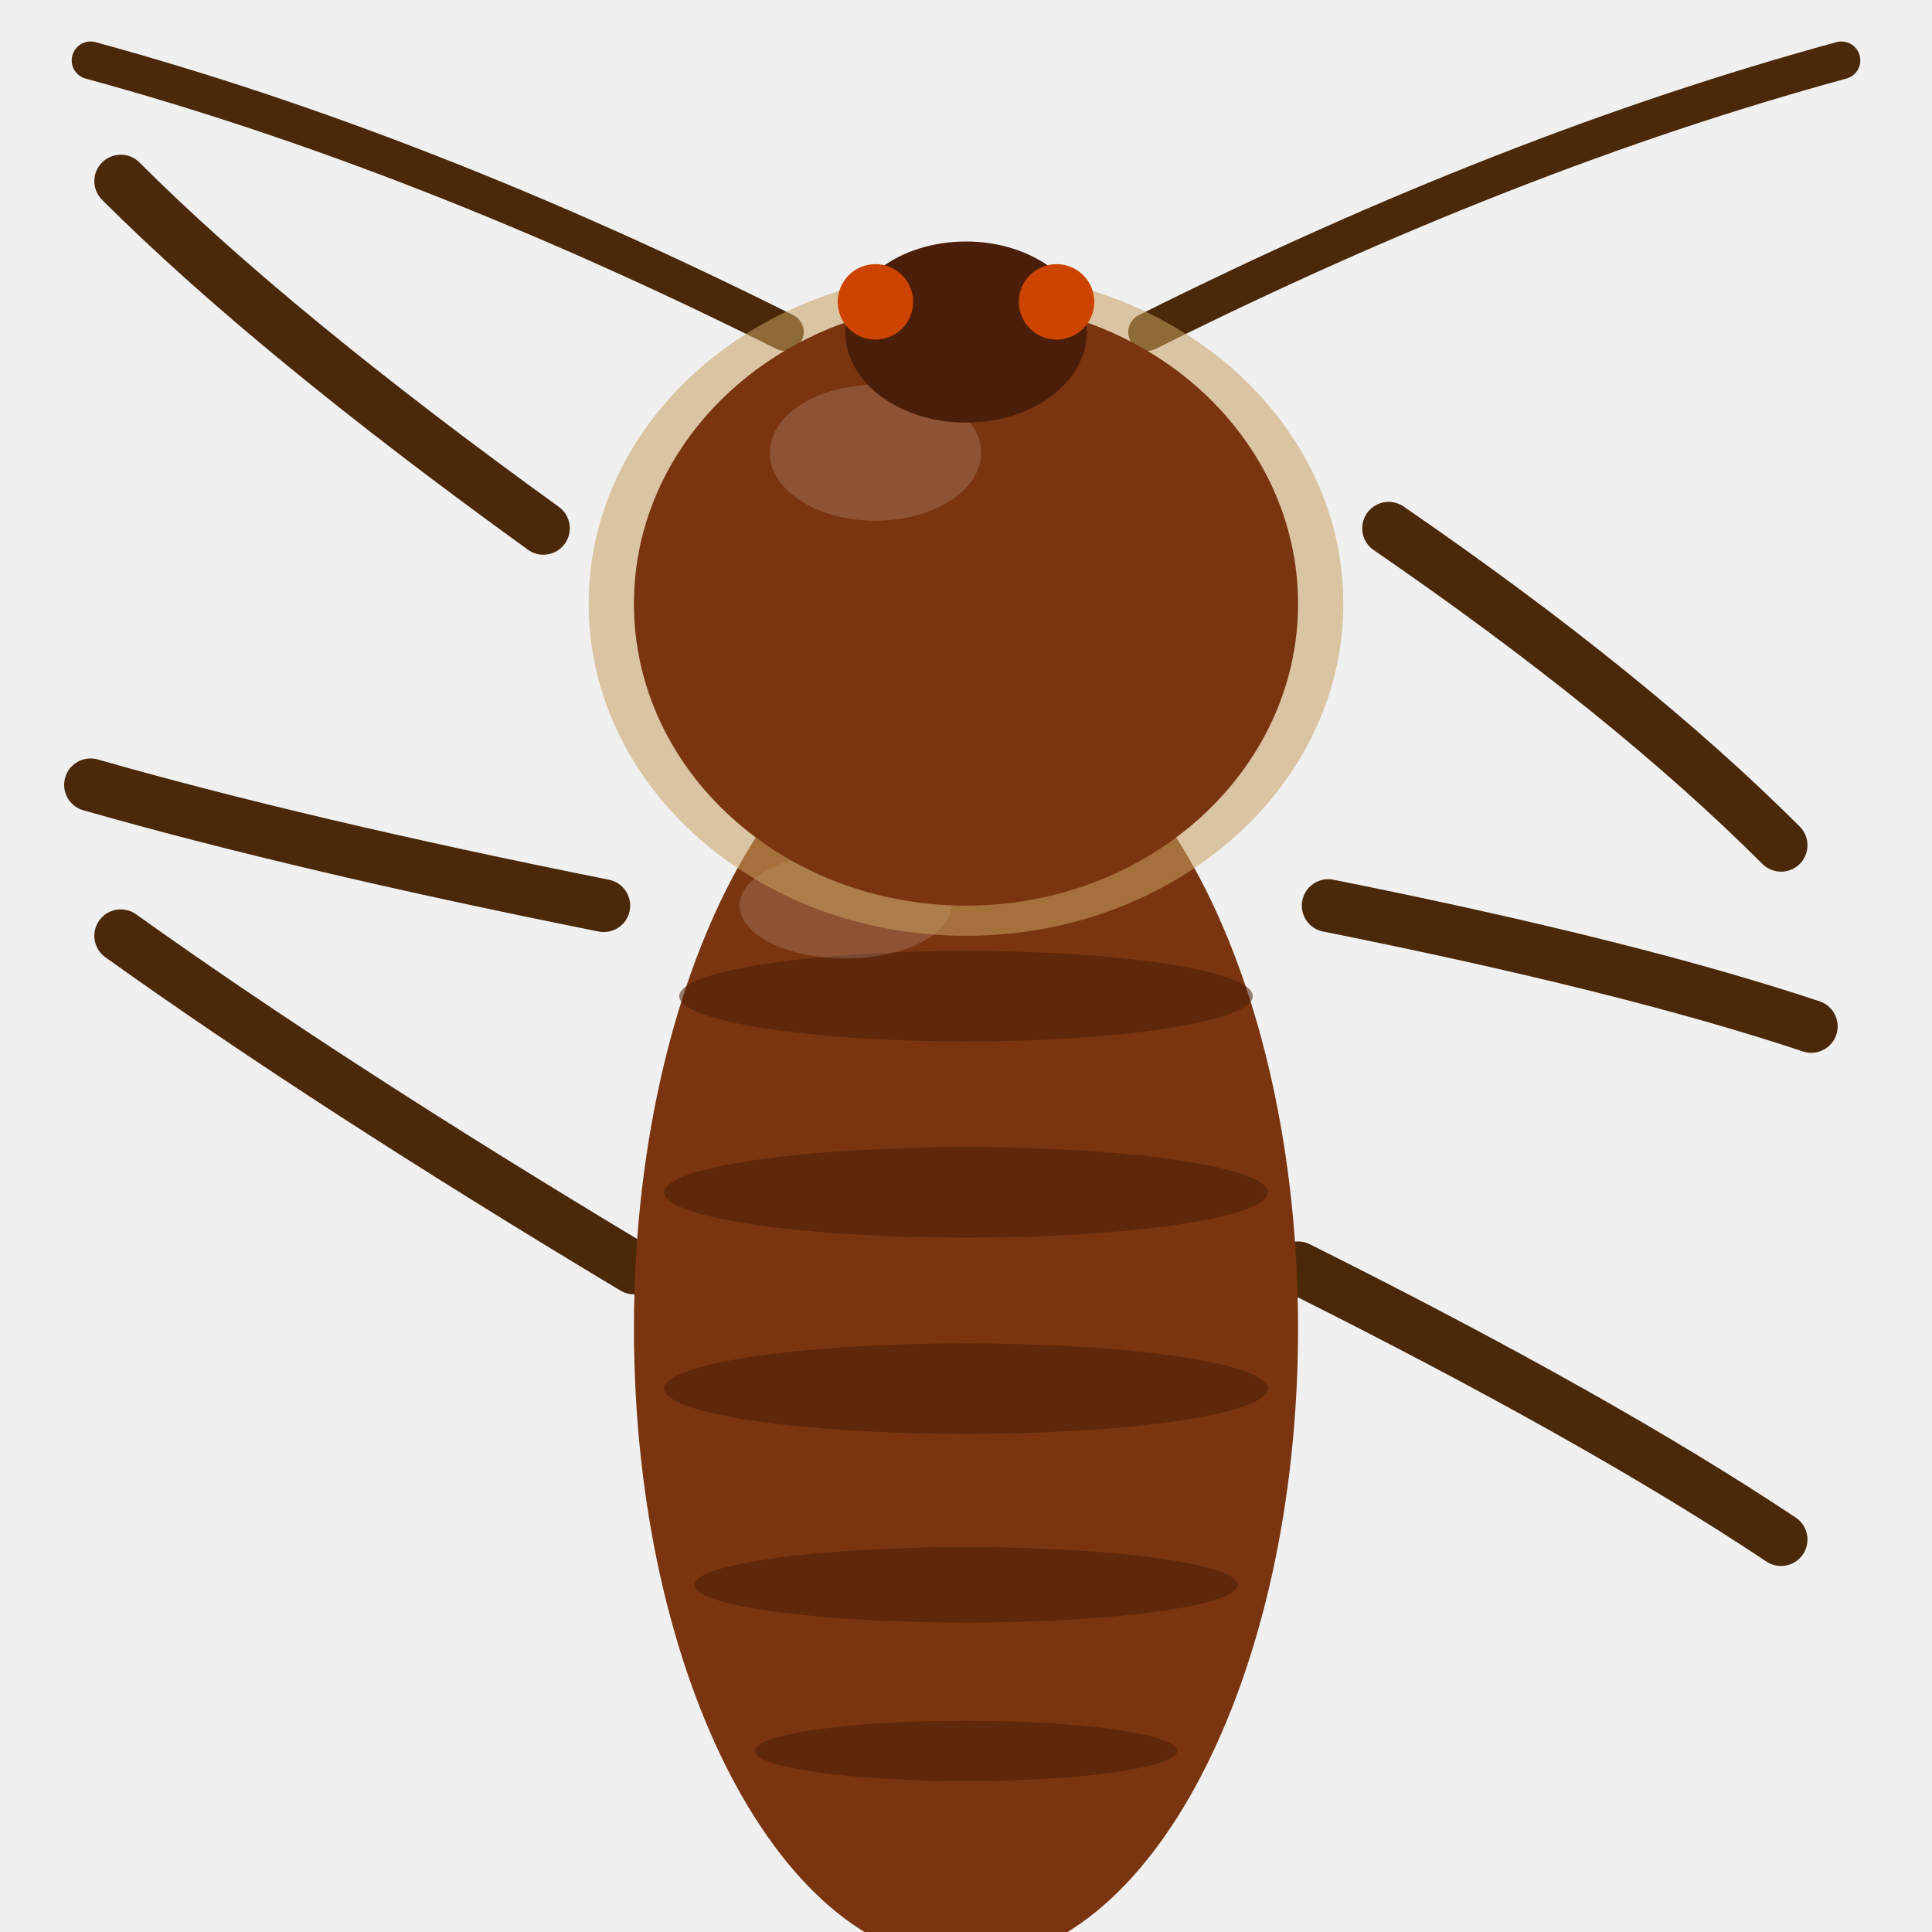
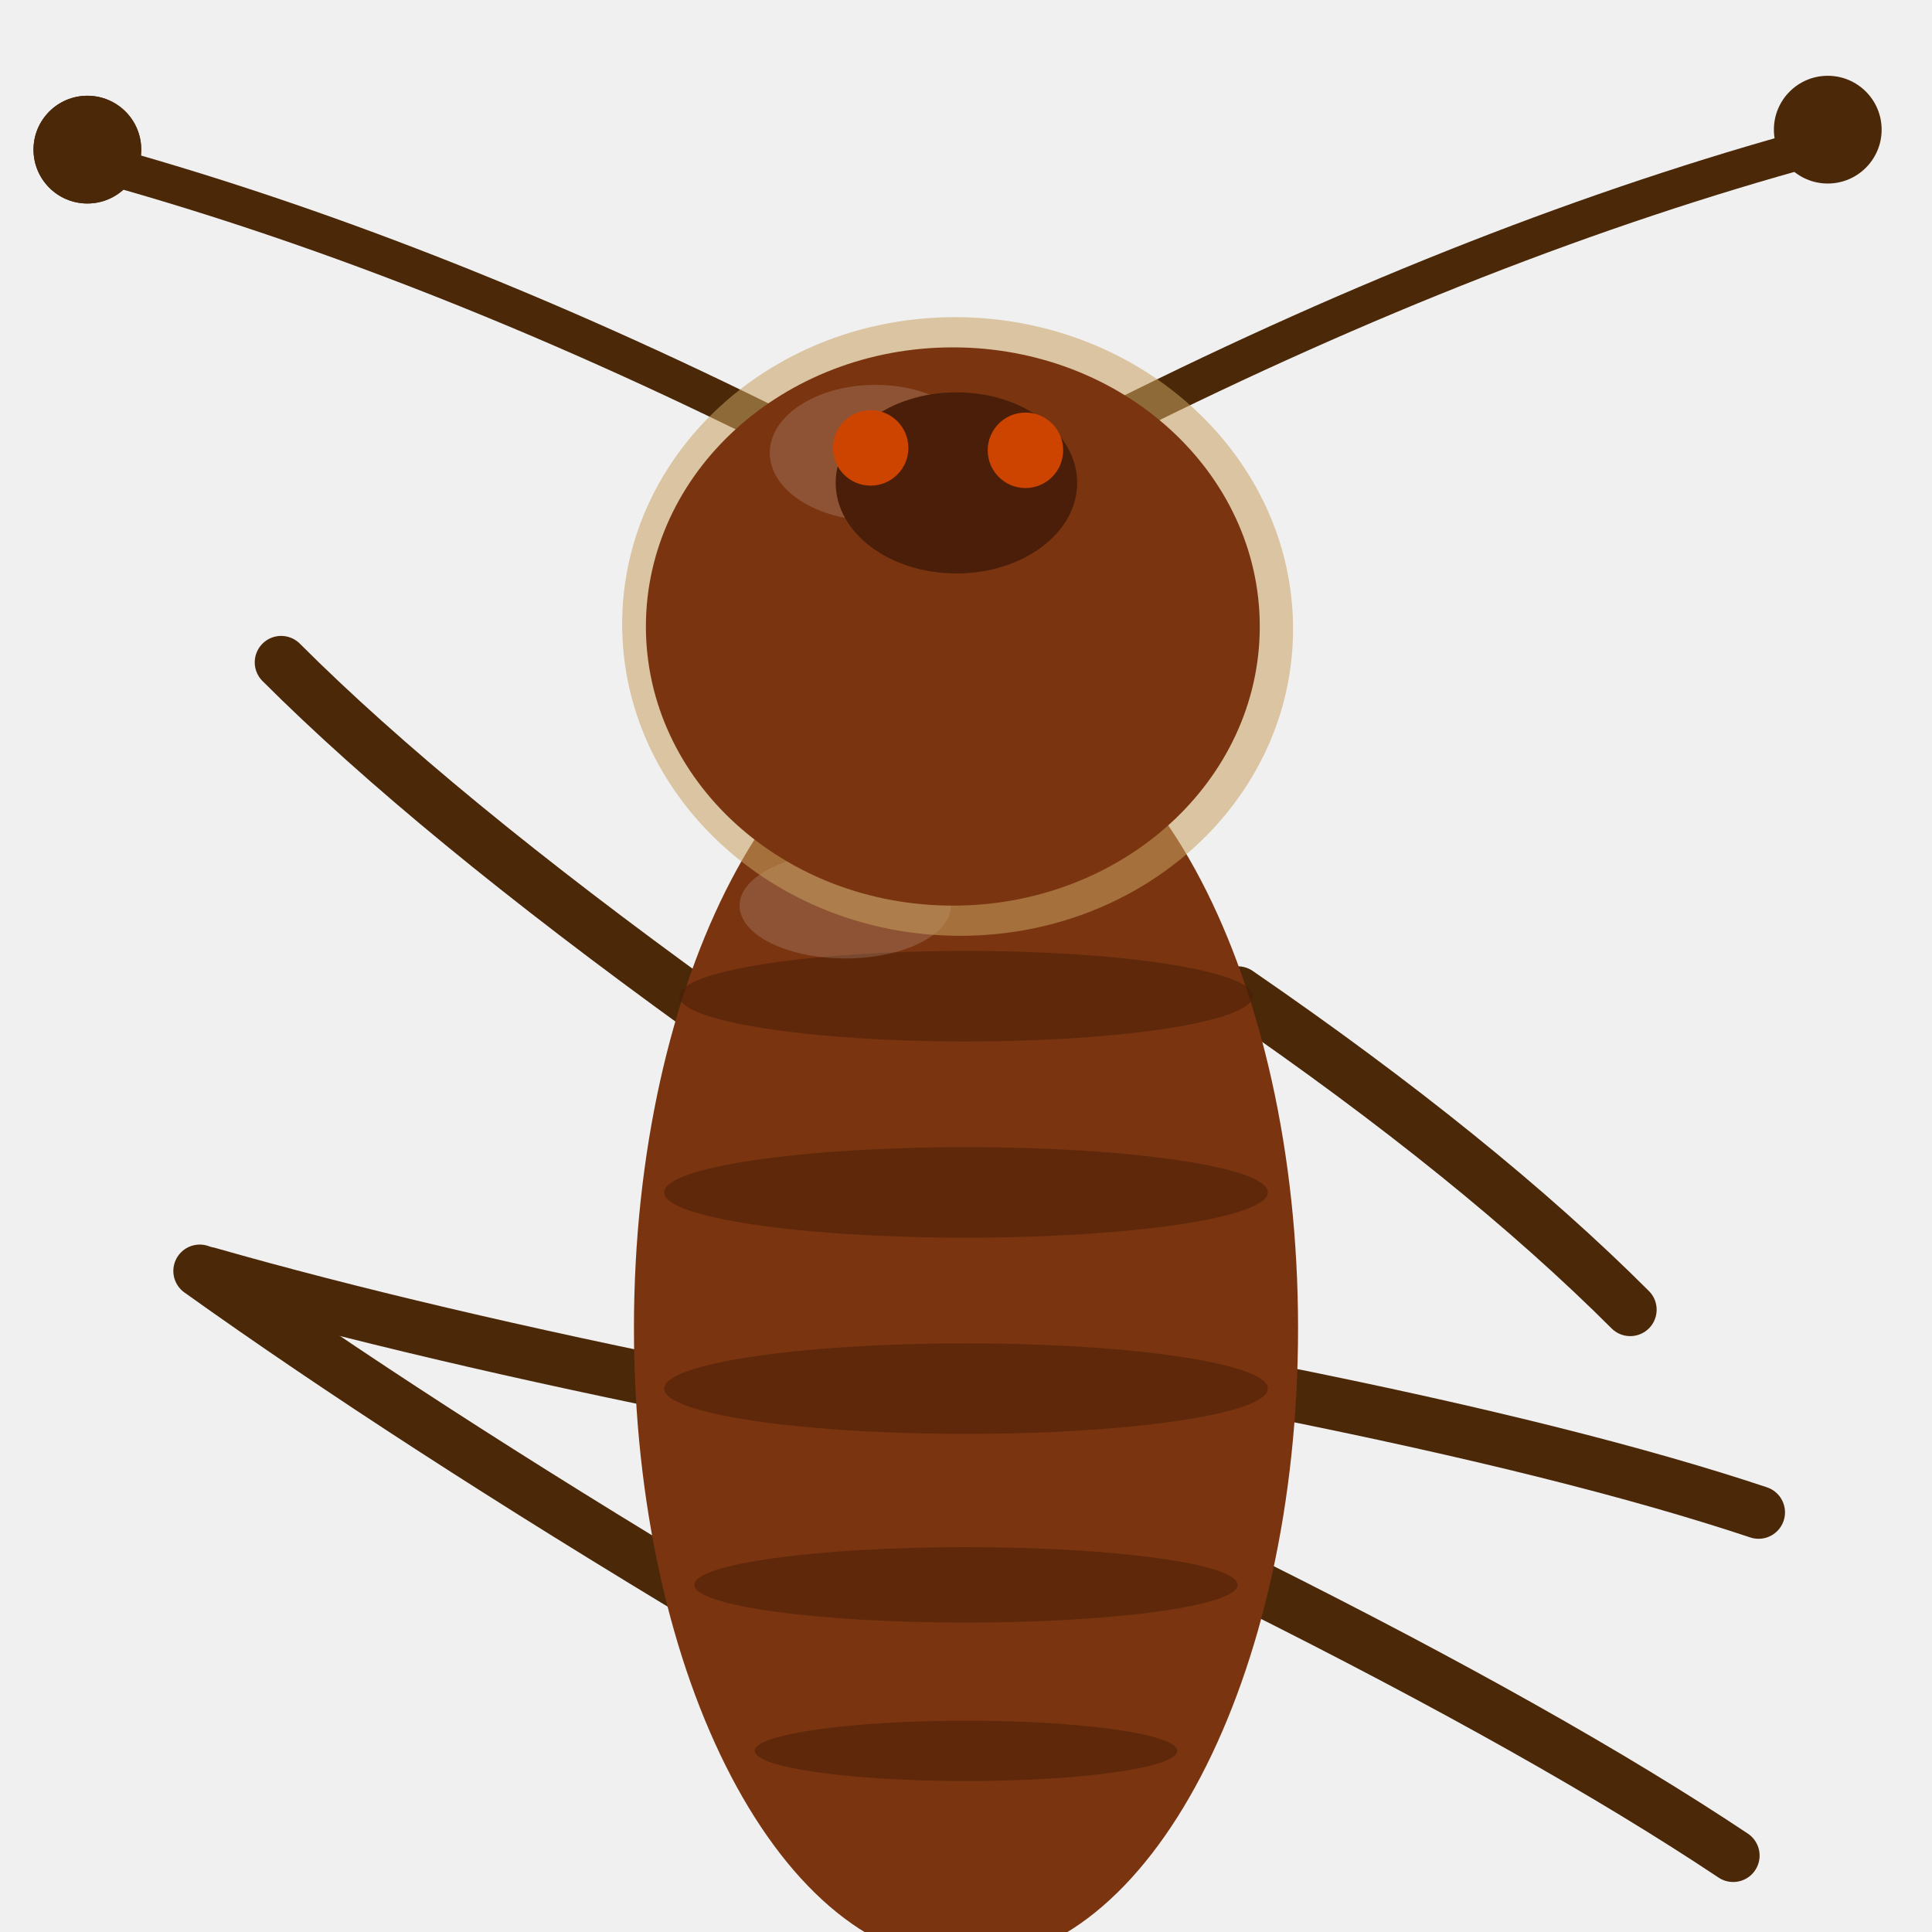
- <svg xmlns="http://www.w3.org/2000/svg" width="128" height="128" viewBox="0 0 128 128">
-   <path d="M 36 35 Q 18 22 8 12" stroke="#4A2808" stroke-width="3.5" stroke-linecap="round" fill="none" />
-   <path d="M 40 60 Q 20 56 6 52" stroke="#4A2808" stroke-width="3.5" stroke-linecap="round" fill="none" />
-   <path d="M 42 84 Q 22 72 8 62" stroke="#4A2808" stroke-width="3.5" stroke-linecap="round" fill="none" />
-   <path d="M 92 35 Q 108 46 118 56" stroke="#4A2808" stroke-width="3.5" stroke-linecap="round" fill="none" />
-   <path d="M 88 60 Q 108 64 120 68" stroke="#4A2808" stroke-width="3.5" stroke-linecap="round" fill="none" />
-   <path d="M 86 84 Q 106 94 118 102" stroke="#4A2808" stroke-width="3.5" stroke-linecap="round" fill="none" />
-   <path d="M 52 22 Q 28 10 6 4" stroke="#4A2808" stroke-width="2.5" stroke-linecap="round" fill="none" />
-   <path d="M 76 22 Q 100 10 122 4" stroke="#4A2808" stroke-width="2.5" stroke-linecap="round" fill="none" />
-   <ellipse cx="64" cy="88" rx="22" ry="42" fill="#7A3510" />
-   <ellipse cx="64" cy="66" rx="19" ry="3" fill="#4A1E08" opacity="0.55" />
-   <ellipse cx="64" cy="79" rx="20" ry="3" fill="#4A1E08" opacity="0.55" />
-   <ellipse cx="64" cy="92" rx="20" ry="3" fill="#4A1E08" opacity="0.55" />
-   <ellipse cx="64" cy="105" rx="18" ry="2.5" fill="#4A1E08" opacity="0.55" />
-   <ellipse cx="64" cy="116" rx="14" ry="2" fill="#4A1E08" opacity="0.55" />
-   <ellipse cx="56" cy="60" rx="7" ry="3.5" fill="white" opacity="0.15" />
-   <ellipse cx="64" cy="40" rx="25" ry="22" fill="#C8A060" opacity="0.55" />
-   <ellipse cx="64" cy="40" rx="22" ry="20" fill="#7A3510" />
-   <ellipse cx="58" cy="30" rx="7" ry="4.5" fill="white" opacity="0.15" />
-   <ellipse cx="64" cy="22" rx="8" ry="6" fill="#4A1E08" />
-   <circle cx="58" cy="20" r="2.5" fill="#CC4400" />
-   <circle cx="70" cy="20" r="2.5" fill="#CC4400" />
+ <svg xmlns="http://www.w3.org/2000/svg" width="128" height="128" viewBox="0 0 128 128" version="1.1" id="svg19">
+   <defs id="defs19" />
+   <path d="m 46.627,66.881 q -18,-13 -28,-23" stroke="#4a2808" stroke-width="3.5" stroke-linecap="round" fill="none" id="path1" />
+   <path d="m 47.772,92.357 q -20,-4 -34,-8" stroke="#4a2808" stroke-width="3.5" stroke-linecap="round" fill="none" id="path2" />
+   <path d="m 47.234,106.206 q -20,-12 -34,-22" stroke="#4a2808" stroke-width="3.5" stroke-linecap="round" fill="none" id="path3" />
+   <path d="m 82.007,65.771 q 16,11 26,21" stroke="#4a2808" stroke-width="3.5" stroke-linecap="round" fill="none" id="path4" />
+   <path d="m 84.511,92.198 q 20,4 32,8" stroke="#4a2808" stroke-width="3.5" stroke-linecap="round" fill="none" id="path5" />
+   <path d="m 82.828,104.937 q 20,10 32,18" stroke="#4a2808" stroke-width="3.5" stroke-linecap="round" fill="none" id="path6" />
+   <path d="m 52,28.662 q -24,-12 -46,-18" stroke="#4a2808" stroke-width="2.5" stroke-linecap="round" fill="none" id="path7" />
+   <path d="m 74.255,27.71 q 24,-12 46,-18" stroke="#4a2808" stroke-width="2.5" stroke-linecap="round" fill="none" id="path8" />
+   <ellipse cx="64" cy="88" rx="22" ry="42" fill="#7A3510" id="ellipse8" />
+   <ellipse cx="64" cy="66" rx="19" ry="3" fill="#4A1E08" opacity="0.55" id="ellipse9" />
+   <ellipse cx="64" cy="79" rx="20" ry="3" fill="#4A1E08" opacity="0.55" id="ellipse10" />
+   <ellipse cx="64" cy="92" rx="20" ry="3" fill="#4A1E08" opacity="0.55" id="ellipse11" />
+   <ellipse cx="64" cy="105" rx="18" ry="2.5" fill="#4A1E08" opacity="0.55" id="ellipse12" />
+   <ellipse cx="64" cy="116" rx="14" ry="2" fill="#4A1E08" opacity="0.55" id="ellipse13" />
+   <ellipse cx="56" cy="60" rx="7" ry="3.5" fill="white" opacity="0.15" id="ellipse14" />
+   <ellipse cx="63.446" cy="41.057" rx="22.225" ry="20.493" fill="#c8a060" opacity="0.55" id="ellipse15" style="stroke-width:0.91" transform="matrix(0.9999749,0.00708189,0,1,0,0)" />
+   <ellipse cx="63.128" cy="41.507" rx="20.335" ry="18.493" fill="#7a3510" id="ellipse16" style="stroke-width:0.924" />
+   <ellipse cx="58" cy="30" rx="7" ry="4.5" fill="white" opacity="0.15" id="ellipse17" />
+   <ellipse cx="63.366" cy="31.993" rx="8" ry="6" fill="#4a1e08" id="ellipse18" />
+   <circle cx="57.683" cy="29.675" r="2.5" fill="#cc4400" id="circle18" />
+   <circle cx="67.938" cy="29.834" r="2.5" fill="#cc4400" id="circle19" />
+   <circle style="fill:#4a2808;fill-opacity:1" id="path19" cx="5.789" cy="9.913" r="3.569" />
+   <circle style="fill:#4a2808;fill-opacity:1" id="circle20" cx="5.789" cy="9.913" r="3.569" />
+   <circle style="fill:#4a2808;fill-opacity:1" id="circle20-9" cx="121.094" cy="8.59" r="3.569" />
</svg>
